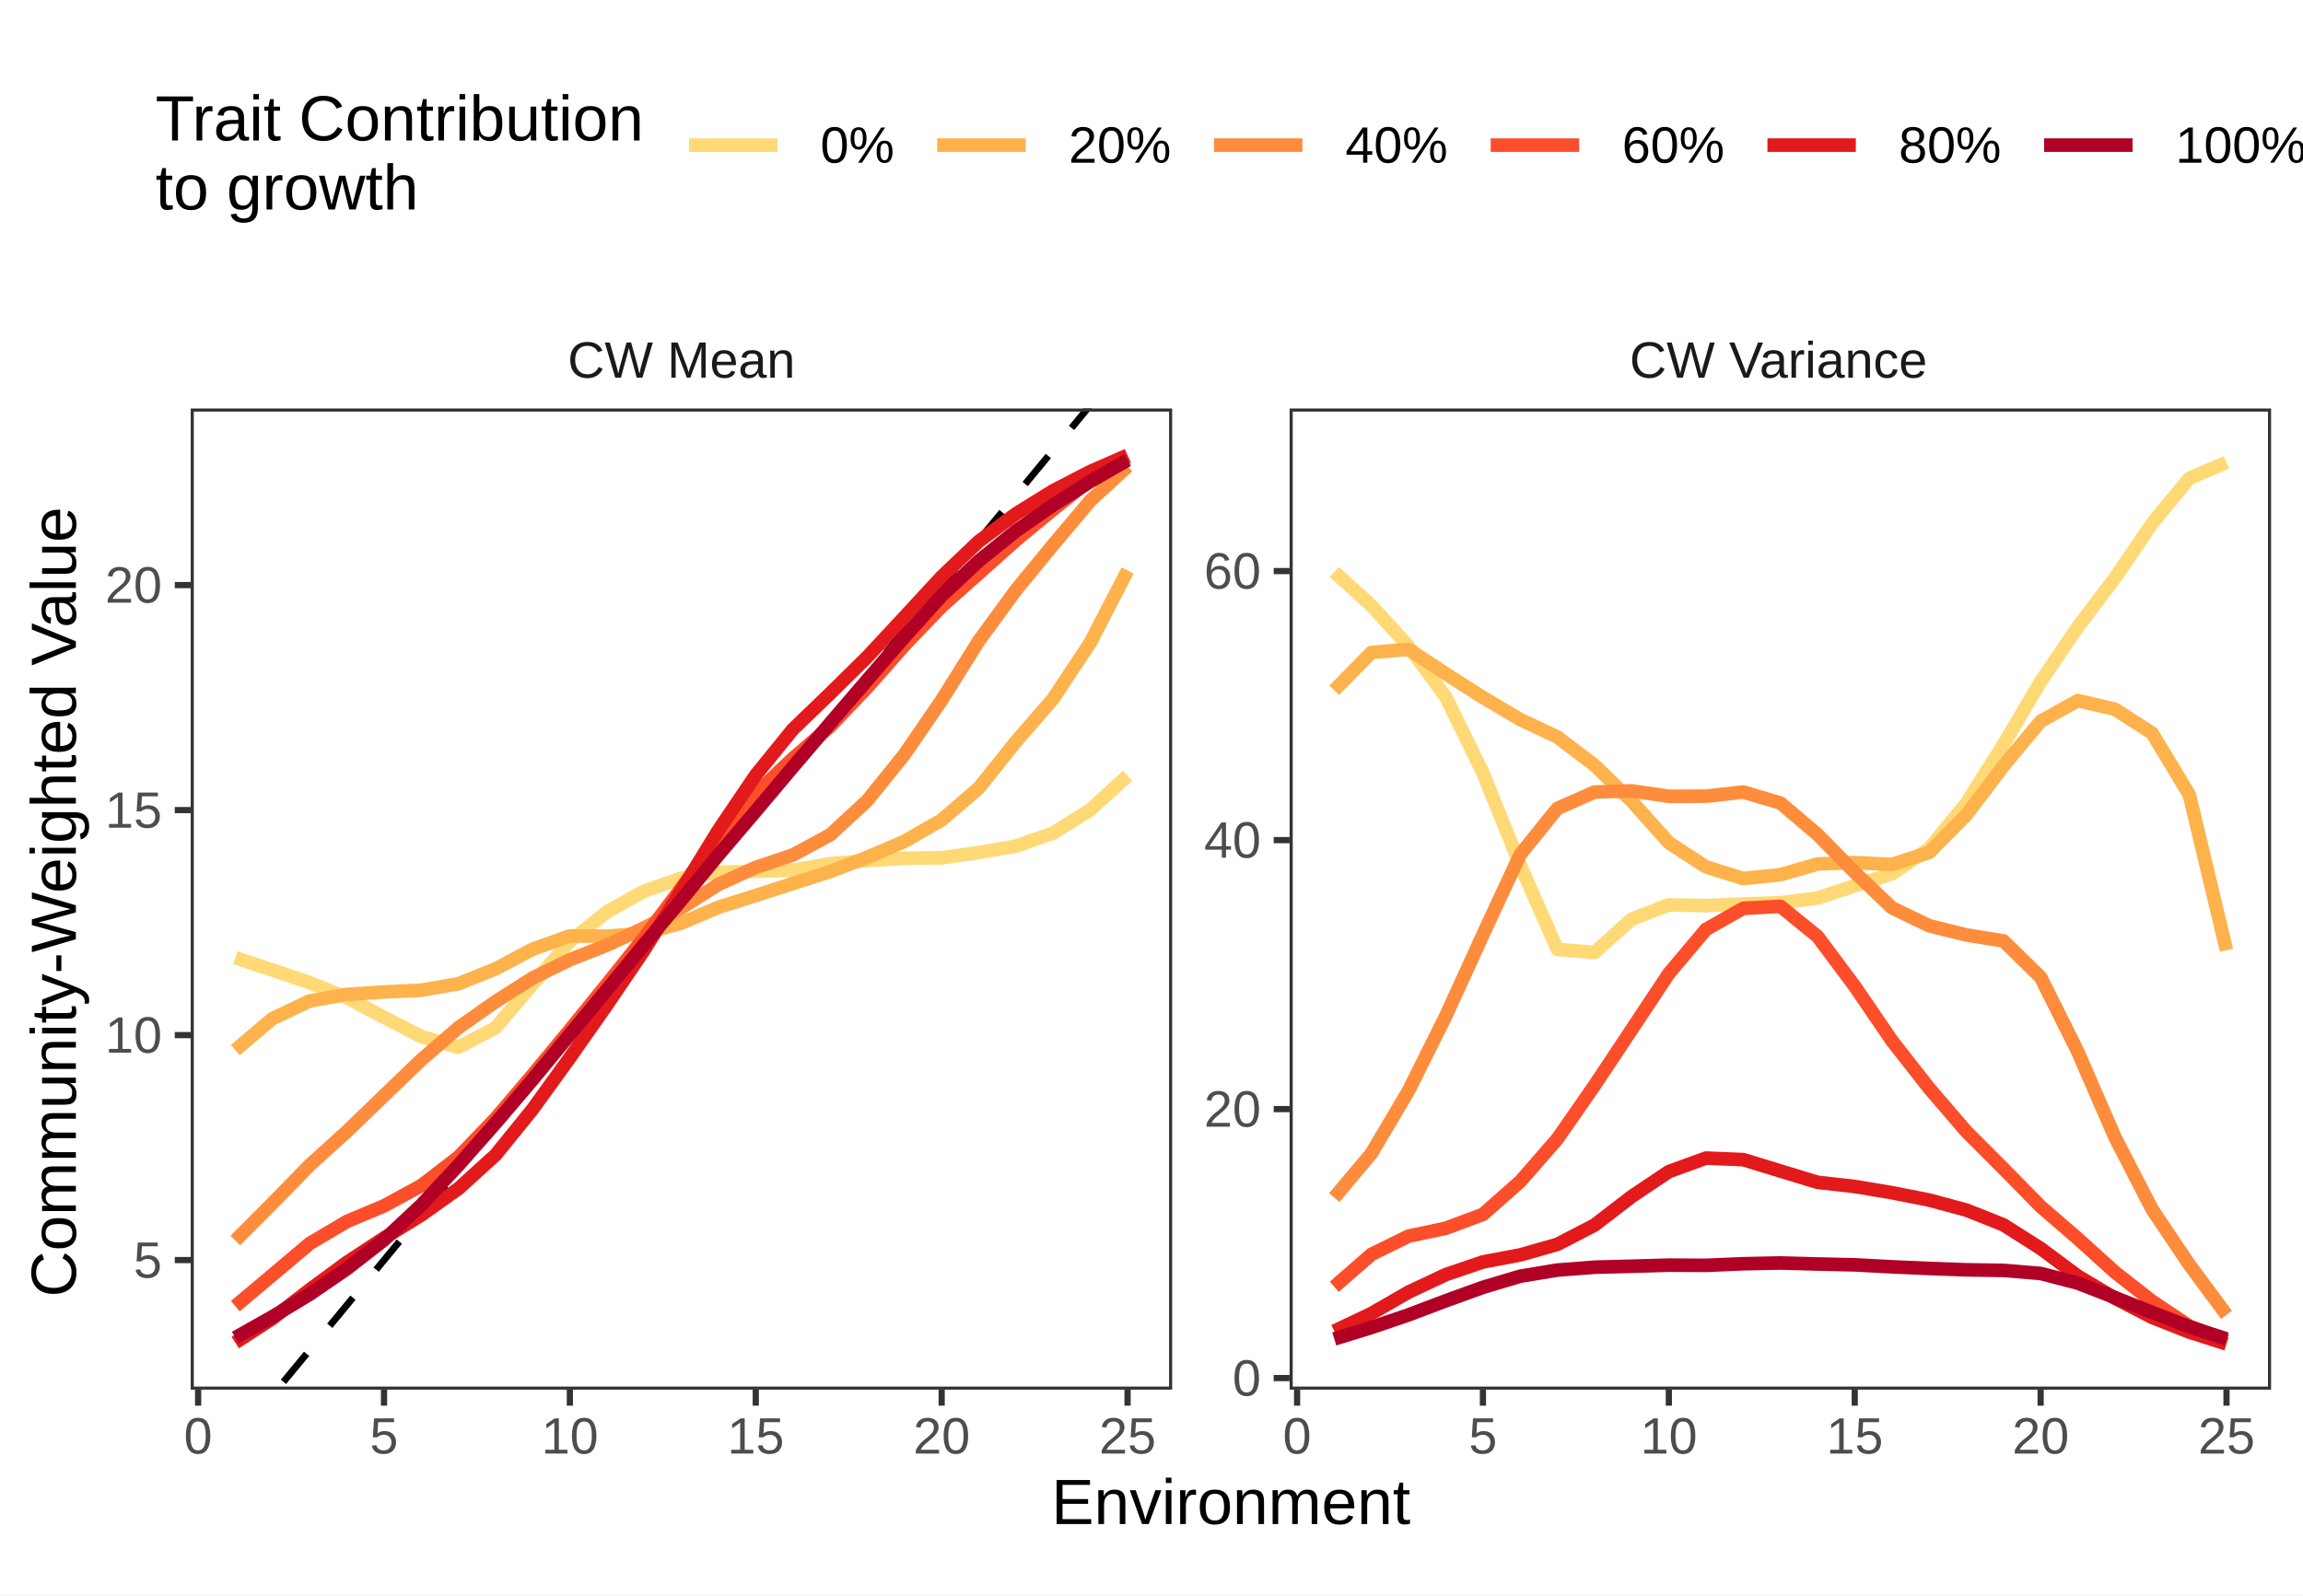
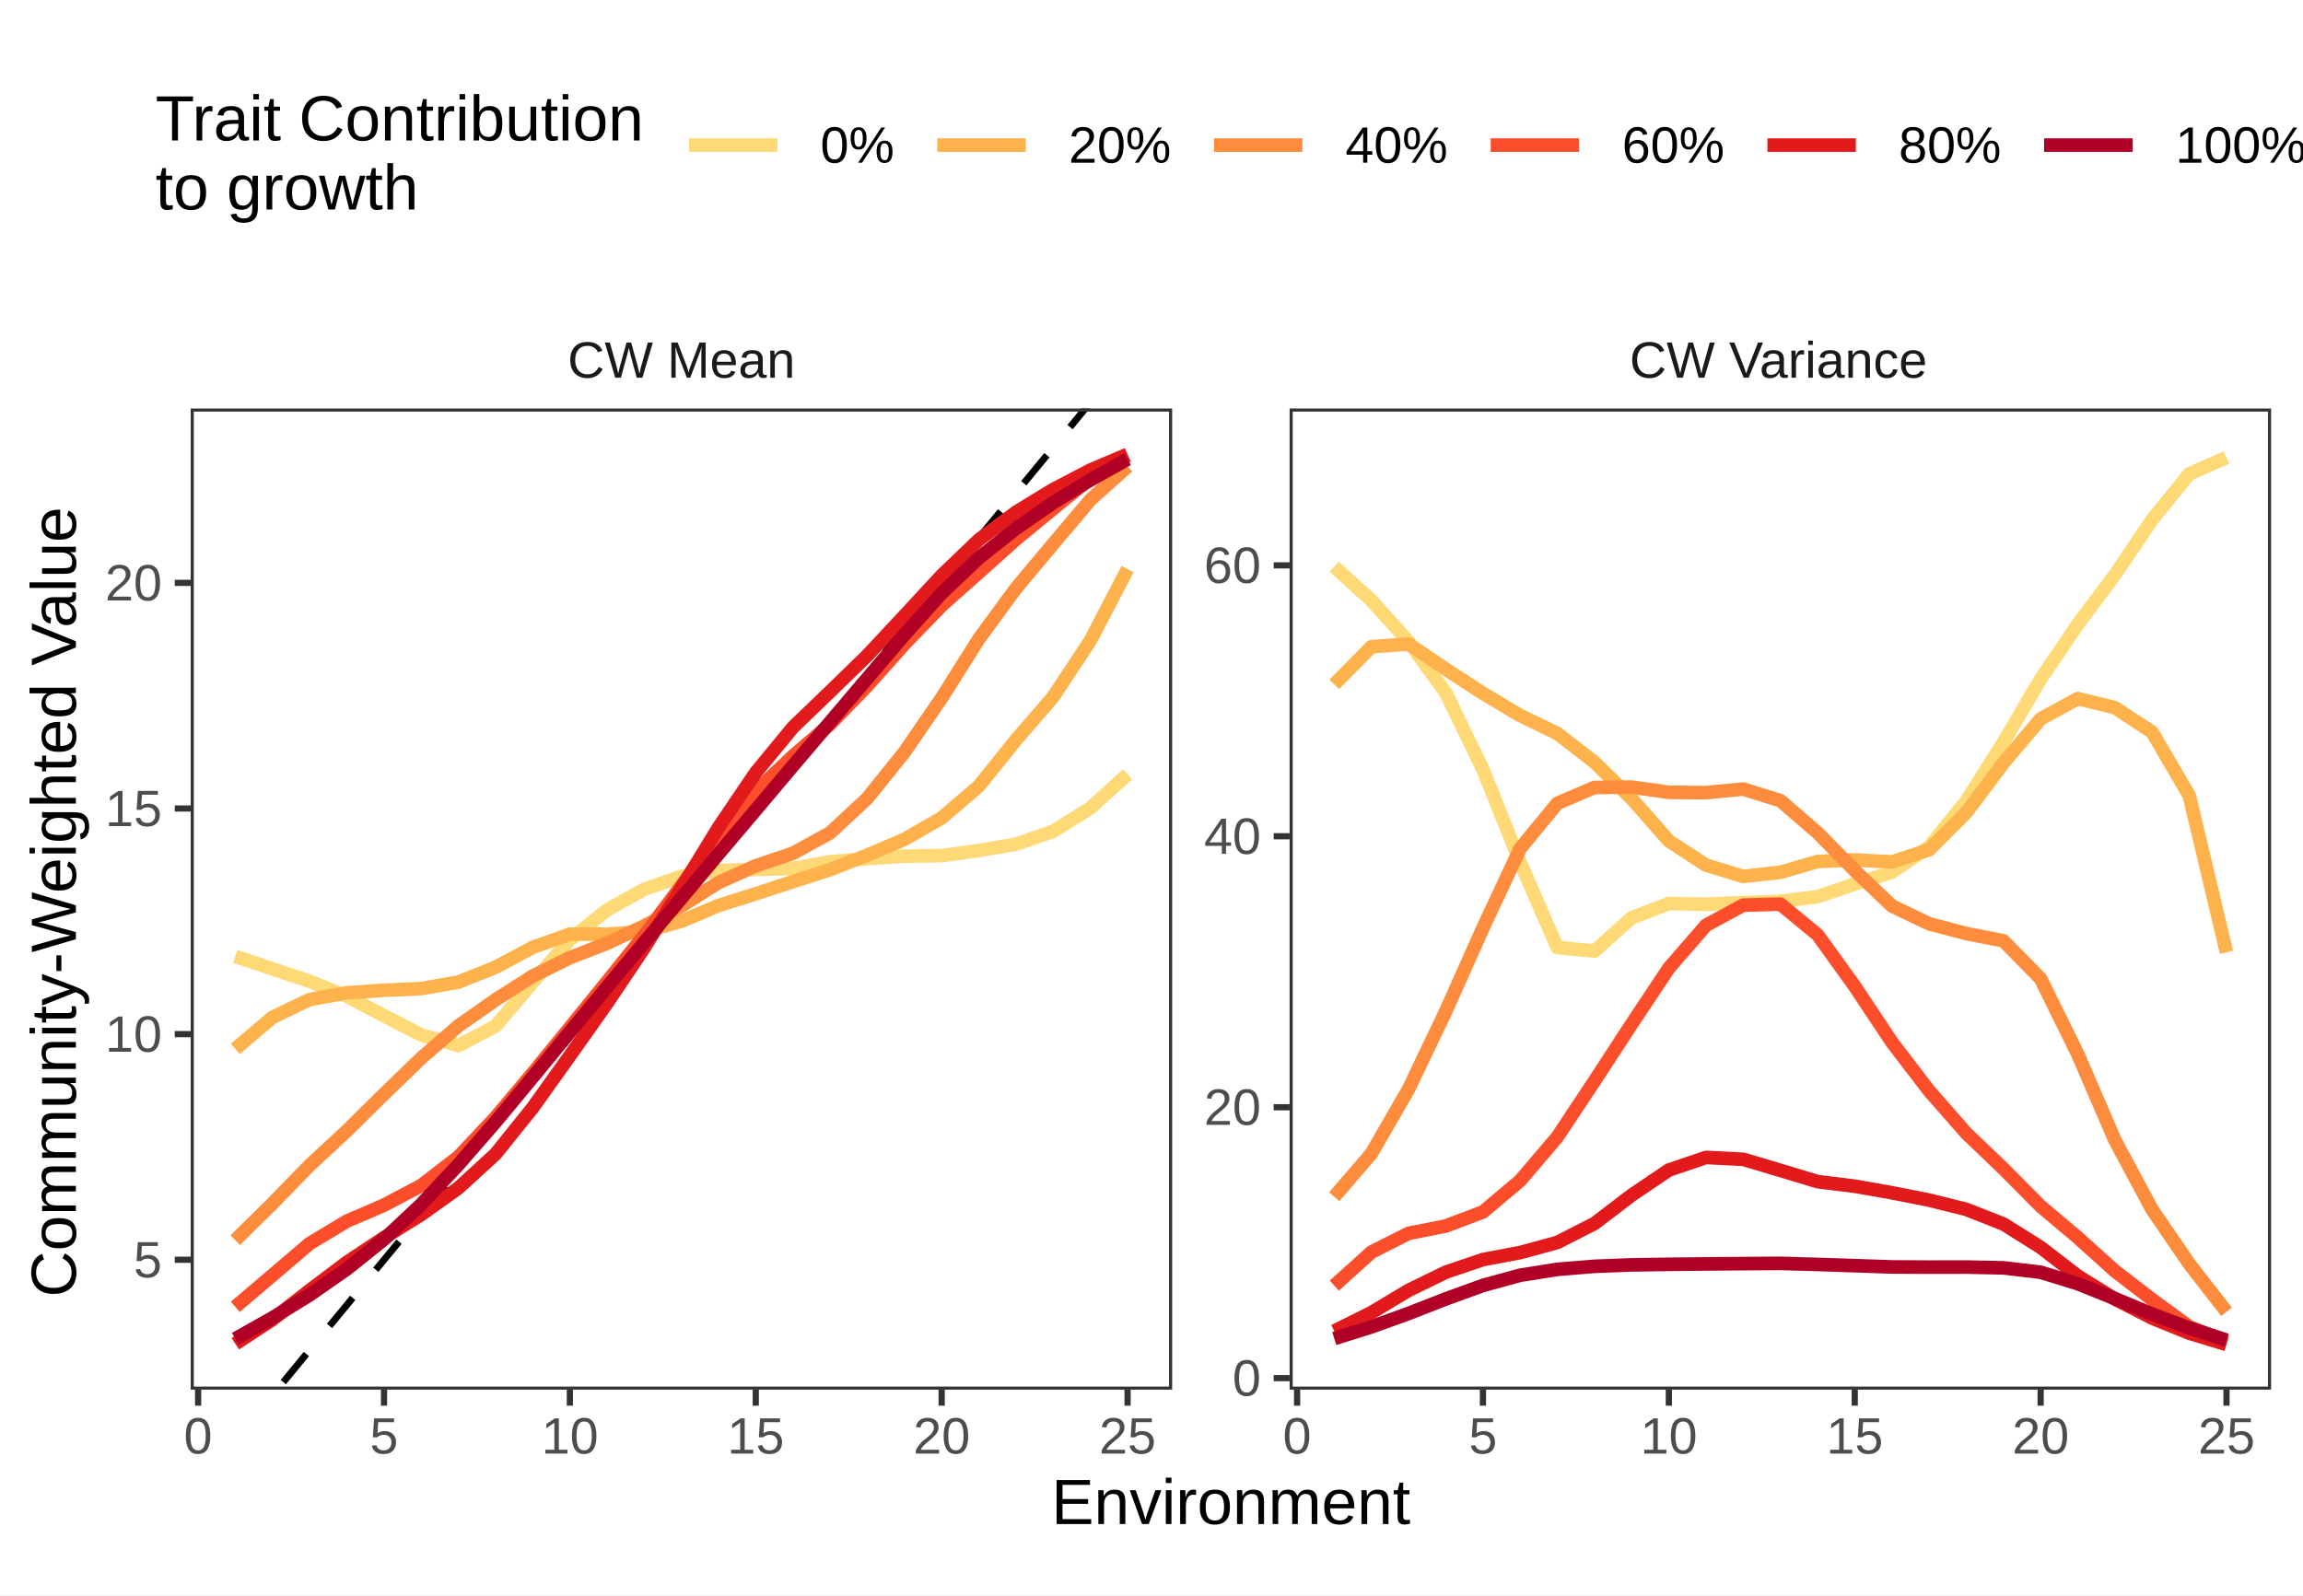
<svg xmlns="http://www.w3.org/2000/svg" viewBox="0 0 360.00 249.45">
  <defs>
    <style type="text/css">
    line, polyline, polygon, path, rect, circle {
      fill: none;
      stroke: #000000;
      stroke-linecap: round;
      stroke-linejoin: round;
      stroke-miterlimit: 10.00;
    }
  </style>
  </defs>
  <rect width="100%" height="100%" style="stroke: none; fill: #FFFFFF;" />
  <defs>
    <clipPath id="cpMC4wMHwzNjAuMDB8MjQ1LjM2fDQuMDk=">
      <rect x="0" y="4.09" width="360.00" height="241.28" />
    </clipPath>
  </defs>
  <rect x="0" y="4.09" width="360.00" height="241.28" style="stroke-width: 0.97; stroke: #FFFFFF; fill: #FFFFFF;" clip-path="url(#cpMC4wMHwzNjAuMDB8MjQ1LjM2fDQuMDk=)" />
  <defs>
    <clipPath id="cpMC4wMHwzNjAuMDB8MjQ5LjQ1fDAuMDA=">
      <rect x="0.00" y="0.00" width="360.00" height="249.45" />
    </clipPath>
  </defs>
  <defs>
    <clipPath id="cpMjkuODF8MTgzLjIzfDIxNy4zMHw2My44Nw==">
      <rect x="29.81" y="63.87" width="153.42" height="153.42" />
    </clipPath>
  </defs>
  <rect x="29.81" y="63.87" width="153.42" height="153.42" style="stroke-width: 0.97; stroke: none; fill: #FFFFFF;" clip-path="url(#cpMjkuODF8MTgzLjIzfDIxNy4zMHw2My44Nw==)" />
-   <line x1="29.81" y1="233.62" x2="183.23" y2="47.86" style="stroke-width: 1.07; stroke-dasharray: 5.69,5.69; stroke-linecap: butt;" clip-path="url(#cpMjkuODF8MTgzLjIzfDIxNy4zMHw2My44Nw==)" />
-   <polyline points="36.78,149.75 42.59,151.69 48.40,153.64 54.22,156.00 60.03,159.07 65.84,162.07 71.65,163.75 77.46,160.71 83.27,153.87 89.08,147.21 94.90,142.57 100.71,139.33 106.52,137.30 112.33,136.40 118.14,136.22 123.95,136.07 129.77,135.04 135.58,134.57 141.39,134.20 147.20,134.12 153.01,133.30 158.82,132.29 164.63,130.26 170.45,126.61 176.26,121.30 " style="stroke-width: 2.13; stroke: #FED976; stroke-linecap: butt;" clip-path="url(#cpMjkuODF8MTgzLjIzfDIxNy4zMHw2My44Nw==)" />
-   <polyline points="36.78,164.19 42.59,159.27 48.40,156.51 54.22,155.48 60.03,155.10 65.84,154.83 71.65,153.82 77.46,151.49 83.27,148.41 89.08,146.34 94.90,146.38 100.71,145.95 106.52,144.34 112.33,141.85 118.14,140.02 123.95,138.14 129.77,136.27 135.58,134.04 141.39,131.55 147.20,128.21 153.01,123.21 158.82,115.94 164.63,109.24 170.45,100.45 176.26,89.20 " style="stroke-width: 2.13; stroke: #FEB24C; stroke-linecap: butt;" clip-path="url(#cpMjkuODF8MTgzLjIzfDIxNy4zMHw2My44Nw==)" />
-   <polyline points="36.78,193.97 42.59,188.14 48.40,182.19 54.22,176.92 60.03,171.31 65.84,165.72 71.65,160.69 77.46,156.61 83.27,152.91 89.08,150.06 94.90,147.77 100.71,145.08 106.52,141.95 112.33,138.27 118.14,135.62 123.95,133.68 129.77,130.53 135.58,125.16 141.39,117.95 147.20,109.47 153.01,100.20 158.82,92.25 164.63,85.17 170.45,78.27 176.26,72.91 " style="stroke-width: 2.13; stroke: #FD8D3C; stroke-linecap: butt;" clip-path="url(#cpMjkuODF8MTgzLjIzfDIxNy4zMHw2My44Nw==)" />
-   <polyline points="36.78,204.23 42.59,199.35 48.40,194.44 54.22,190.99 60.03,188.55 65.84,185.39 71.65,180.93 77.46,174.88 83.27,168.05 89.08,161.03 94.90,153.85 100.71,146.59 106.52,138.85 112.33,130.79 118.14,124.08 123.95,118.58 129.77,113.57 135.58,107.47 141.39,100.87 147.20,94.81 153.01,89.64 158.82,84.45 164.63,79.65 170.45,75.03 176.26,71.44 " style="stroke-width: 2.13; stroke: #FC4E2A; stroke-linecap: butt;" clip-path="url(#cpMjkuODF8MTgzLjIzfDIxNy4zMHw2My44Nw==)" />
-   <polyline points="36.78,209.93 42.59,206.16 48.40,201.67 54.22,197.39 60.03,193.58 65.84,189.99 71.65,185.86 77.46,180.59 83.27,173.42 89.08,165.38 94.90,157.09 100.71,148.52 106.52,139.21 112.33,129.77 118.14,121.18 123.95,114.03 129.77,108.42 135.58,102.70 141.39,96.46 147.20,90.17 153.01,84.64 158.82,80.33 164.63,76.73 170.45,73.72 176.26,71.18 " style="stroke-width: 2.13; stroke: #E31A1C; stroke-linecap: butt;" clip-path="url(#cpMjkuODF8MTgzLjIzfDIxNy4zMHw2My44Nw==)" />
-   <polyline points="36.78,209.16 42.59,205.88 48.40,202.38 54.22,198.39 60.03,193.87 65.84,188.42 71.65,182.20 77.46,175.62 83.27,168.79 89.08,161.75 94.90,154.73 100.71,147.65 106.52,140.71 112.33,133.64 118.14,126.82 123.95,119.92 129.77,113.08 135.58,106.31 141.39,99.58 147.20,93.15 153.01,87.70 158.82,83.01 164.63,78.96 170.45,75.27 176.26,71.93 " style="stroke-width: 2.13; stroke: #B10026; stroke-linecap: butt;" clip-path="url(#cpMjkuODF8MTgzLjIzfDIxNy4zMHw2My44Nw==)" />
+   <line x1="29.81" y1="233.68" x2="183.23" y2="47.40" style="stroke-width: 1.07; stroke-dasharray: 5.69,5.69; stroke-linecap: butt;" clip-path="url(#cpMjkuODF8MTgzLjIzfDIxNy4zMHw2My44Nw==)" />
+   <polyline points="36.78,149.54 42.59,151.49 48.40,153.44 54.22,155.78 60.03,158.83 65.84,161.82 71.65,163.49 77.46,160.44 83.27,153.59 89.08,146.92 94.90,142.28 100.71,139.04 106.52,137.02 112.33,136.12 118.14,135.94 123.95,135.79 129.77,134.74 135.58,134.25 141.39,133.87 147.20,133.79 153.01,132.98 158.82,131.99 164.63,129.98 170.45,126.34 176.26,121.07 " style="stroke-width: 2.13; stroke: #FED976; stroke-linecap: butt;" clip-path="url(#cpMjkuODF8MTgzLjIzfDIxNy4zMHw2My44Nw==)" />
+   <polyline points="36.78,164.01 42.59,159.07 48.40,156.29 54.22,155.23 60.03,154.84 65.84,154.58 71.65,153.56 77.46,151.24 83.27,148.13 89.08,146.06 94.90,146.08 100.71,145.67 106.52,144.04 112.33,141.59 118.14,139.75 123.95,137.85 129.77,135.97 135.58,133.71 141.39,131.23 147.20,127.89 153.01,122.92 158.82,115.68 164.63,108.96 170.45,100.14 176.26,88.98 " style="stroke-width: 2.13; stroke: #FEB24C; stroke-linecap: butt;" clip-path="url(#cpMjkuODF8MTgzLjIzfDIxNy4zMHw2My44Nw==)" />
+   <polyline points="36.78,193.91 42.59,188.18 48.40,182.21 54.22,176.81 60.03,171.07 65.84,165.45 71.65,160.41 77.46,156.33 83.27,152.62 89.08,149.75 94.90,147.48 100.71,144.78 106.52,141.66 112.33,137.99 118.14,135.37 123.95,133.42 129.77,130.22 135.58,124.82 141.39,117.58 147.20,109.13 153.01,99.90 158.82,91.99 164.63,85.04 170.45,78.15 176.26,72.93 " style="stroke-width: 2.13; stroke: #FD8D3C; stroke-linecap: butt;" clip-path="url(#cpMjkuODF8MTgzLjIzfDIxNy4zMHw2My44Nw==)" />
+   <polyline points="36.78,204.34 42.59,199.40 48.40,194.44 54.22,190.94 60.03,188.44 65.84,185.37 71.65,180.89 77.46,174.72 83.27,167.80 89.08,160.68 94.90,153.49 100.71,146.26 106.52,138.50 112.33,130.47 118.14,123.72 123.95,118.22 129.77,113.22 135.58,107.21 141.39,100.69 147.20,94.68 153.01,89.52 158.82,84.32 164.63,79.54 170.45,74.79 176.26,71.25 " style="stroke-width: 2.13; stroke: #FC4E2A; stroke-linecap: butt;" clip-path="url(#cpMjkuODF8MTgzLjIzfDIxNy4zMHw2My44Nw==)" />
+   <polyline points="36.78,210.12 42.59,206.32 48.40,201.77 54.22,197.38 60.03,193.53 65.84,189.91 71.65,185.76 77.46,180.44 83.27,173.21 89.08,165.08 94.90,156.85 100.71,148.19 106.52,138.85 112.33,129.37 118.14,120.79 123.95,113.73 129.77,108.13 135.58,102.48 141.39,96.26 147.20,89.98 153.01,84.40 158.82,80.09 164.63,76.54 170.45,73.50 176.26,71.04 " style="stroke-width: 2.13; stroke: #E31A1C; stroke-linecap: butt;" clip-path="url(#cpMjkuODF8MTgzLjIzfDIxNy4zMHw2My44Nw==)" />
+   <polyline points="36.78,209.34 42.59,206.06 48.40,202.48 54.22,198.42 60.03,193.78 65.84,188.31 71.65,182.11 77.46,175.43 83.27,168.43 89.08,161.36 94.90,154.33 100.71,147.35 106.52,140.44 112.33,133.50 118.14,126.64 123.95,119.74 129.77,112.90 135.58,106.07 141.39,99.23 147.20,92.75 153.01,87.24 158.82,82.63 164.63,78.61 170.45,75.05 176.26,71.78 " style="stroke-width: 2.13; stroke: #B10026; stroke-linecap: butt;" clip-path="url(#cpMjkuODF8MTgzLjIzfDIxNy4zMHw2My44Nw==)" />
  <rect x="29.81" y="63.87" width="153.42" height="153.42" style="stroke-width: 0.97; stroke: #333333;" clip-path="url(#cpMjkuODF8MTgzLjIzfDIxNy4zMHw2My44Nw==)" />
  <defs>
    <clipPath id="cpMC4wMHwzNjAuMDB8MjQ5LjQ1fDAuMDA=">
      <rect x="0.00" y="0.00" width="360.00" height="249.45" />
    </clipPath>
  </defs>
  <defs>
    <clipPath id="cpMjAxLjU5fDM1NS4wMnwyMTcuMzB8NjMuODc=">
      <rect x="201.59" y="63.87" width="153.42" height="153.42" />
    </clipPath>
  </defs>
  <rect x="201.59" y="63.87" width="153.42" height="153.42" style="stroke-width: 0.97; stroke: none; fill: #FFFFFF;" clip-path="url(#cpMjAxLjU5fDM1NS4wMnwyMTcuMzB8NjMuODc=)" />
-   <polyline points="208.57,89.43 214.38,94.69 220.19,101.08 226.00,108.98 231.81,120.86 237.63,135.27 243.44,148.45 249.25,148.93 255.06,143.72 260.87,141.49 266.68,141.60 272.49,141.35 278.31,141.14 284.12,140.42 289.93,138.48 295.74,136.63 301.55,132.70 307.36,125.61 313.18,116.42 318.99,106.57 324.80,98.03 330.61,90.36 336.42,81.84 342.23,74.78 348.04,72.30 " style="stroke-width: 2.13; stroke: #FED976; stroke-linecap: butt;" clip-path="url(#cpMjAxLjU5fDM1NS4wMnwyMTcuMzB8NjMuODc=)" />
-   <polyline points="208.57,107.93 214.38,102.01 220.19,101.53 226.00,105.35 231.81,109.06 237.63,112.50 243.44,115.24 249.25,119.66 255.06,125.27 260.87,131.77 266.68,135.55 272.49,137.36 278.31,136.77 284.12,135.09 289.93,134.88 295.74,135.16 301.55,133.29 307.36,127.44 313.18,119.75 318.99,112.78 324.80,109.55 330.61,110.90 336.42,114.64 342.23,124.29 348.04,148.58 " style="stroke-width: 2.13; stroke: #FEB24C; stroke-linecap: butt;" clip-path="url(#cpMjAxLjU5fDM1NS4wMnwyMTcuMzB8NjMuODc=)" />
-   <polyline points="208.57,187.26 214.38,180.34 220.19,170.53 226.00,158.87 231.81,146.14 237.63,133.62 243.44,126.41 249.25,123.85 255.06,123.66 260.87,124.51 266.68,124.49 272.49,123.84 278.31,125.56 284.12,130.49 289.93,136.40 295.74,141.94 301.55,144.75 307.36,146.19 313.18,147.12 318.99,152.81 324.80,164.46 330.61,177.83 336.42,189.10 342.23,197.74 348.04,205.59 " style="stroke-width: 2.13; stroke: #FD8D3C; stroke-linecap: butt;" clip-path="url(#cpMjAxLjU5fDM1NS4wMnwyMTcuMzB8NjMuODc=)" />
-   <polyline points="208.57,201.20 214.38,196.13 220.19,193.28 226.00,192.05 231.81,189.88 237.63,184.74 243.44,178.08 249.25,169.72 255.06,160.98 260.87,152.22 266.68,145.32 272.49,142.03 278.31,141.71 284.12,146.43 289.93,154.22 295.74,162.73 301.55,170.15 307.36,176.91 313.18,182.74 318.99,188.65 324.80,193.67 330.61,198.93 336.42,203.47 342.23,207.35 348.04,209.70 " style="stroke-width: 2.13; stroke: #FC4E2A; stroke-linecap: butt;" clip-path="url(#cpMjAxLjU5fDM1NS4wMnwyMTcuMzB8NjMuODc=)" />
-   <polyline points="208.57,208.14 214.38,205.38 220.19,202.03 226.00,199.30 231.81,197.32 237.63,196.22 243.44,194.57 249.25,191.56 255.06,187.09 260.87,183.19 266.68,181.08 272.49,181.32 278.31,183.10 284.12,184.87 289.93,185.52 295.74,186.49 301.55,187.64 307.36,189.20 313.18,191.52 318.99,195.21 324.80,199.53 330.61,202.99 336.42,205.99 342.23,208.29 348.04,210.14 " style="stroke-width: 2.13; stroke: #E31A1C; stroke-linecap: butt;" clip-path="url(#cpMjAxLjU5fDM1NS4wMnwyMTcuMzB8NjMuODc=)" />
-   <polyline points="208.57,209.36 214.38,207.57 220.19,205.59 226.00,203.39 231.81,201.29 237.63,199.55 243.44,198.59 249.25,198.14 255.06,197.99 260.87,197.82 266.68,197.85 272.49,197.60 278.31,197.48 284.12,197.64 289.93,197.77 295.74,198.08 301.55,198.34 307.36,198.55 313.18,198.64 318.99,199.12 324.80,200.63 330.61,202.89 336.42,205.21 342.23,207.45 348.04,209.36 " style="stroke-width: 2.13; stroke: #B10026; stroke-linecap: butt;" clip-path="url(#cpMjAxLjU5fDM1NS4wMnwyMTcuMzB8NjMuODc=)" />
+   <polyline points="208.57,88.61 214.38,93.89 220.19,100.35 226.00,108.32 231.81,120.32 237.63,134.85 243.44,148.16 249.25,148.71 255.06,143.50 260.87,141.28 266.68,141.39 272.49,141.14 278.31,140.93 284.12,140.20 289.93,138.23 295.74,136.37 301.55,132.40 307.36,125.27 313.18,116.05 318.99,106.18 324.80,97.61 330.61,89.86 336.42,81.25 342.23,74.08 348.04,71.54 " style="stroke-width: 2.13; stroke: #FED976; stroke-linecap: butt;" clip-path="url(#cpMjAxLjU5fDM1NS4wMnwyMTcuMzB8NjMuODc=)" />
+   <polyline points="208.57,107.01 214.38,101.12 220.19,100.71 226.00,104.63 231.81,108.41 237.63,111.88 243.44,114.69 249.25,119.18 255.06,124.89 260.87,131.49 266.68,135.27 272.49,137.04 278.31,136.39 284.12,134.71 289.93,134.46 295.74,134.77 301.55,132.87 307.36,127.05 313.18,119.30 318.99,112.40 324.80,109.23 330.61,110.66 336.42,114.48 342.23,124.43 348.04,148.89 " style="stroke-width: 2.13; stroke: #FEB24C; stroke-linecap: butt;" clip-path="url(#cpMjAxLjU5fDM1NS4wMnwyMTcuMzB8NjMuODc=)" />
+   <polyline points="208.57,187.12 214.38,180.36 220.19,170.28 226.00,158.12 231.81,145.11 237.63,132.67 243.44,125.61 249.25,123.13 255.06,123.07 260.87,123.89 266.68,123.94 272.49,123.38 278.31,125.19 284.12,130.21 289.93,136.12 295.74,141.66 301.55,144.44 307.36,145.97 313.18,147.11 318.99,153.04 324.80,164.84 330.61,178.31 336.42,189.14 342.23,197.63 348.04,205.11 " style="stroke-width: 2.13; stroke: #FD8D3C; stroke-linecap: butt;" clip-path="url(#cpMjAxLjU5fDM1NS4wMnwyMTcuMzB8NjMuODc=)" />
+   <polyline points="208.57,201.02 214.38,195.78 220.19,192.85 226.00,191.70 231.81,189.50 237.63,184.60 243.44,177.78 249.25,169.02 255.06,160.11 260.87,151.38 266.68,144.68 272.49,141.53 278.31,141.37 284.12,146.16 289.93,154.22 295.74,162.96 301.55,170.55 307.36,177.18 313.18,182.75 318.99,188.61 324.80,193.51 330.61,198.74 336.42,203.21 342.23,207.46 348.04,209.79 " style="stroke-width: 2.13; stroke: #FC4E2A; stroke-linecap: butt;" clip-path="url(#cpMjAxLjU5fDM1NS4wMnwyMTcuMzB8NjMuODc=)" />
+   <polyline points="208.57,208.13 214.38,205.24 220.19,201.76 226.00,198.92 231.81,196.95 237.63,195.85 243.44,194.27 249.25,191.31 255.06,186.87 260.87,182.95 266.68,180.98 272.49,181.27 278.31,183.00 284.12,184.76 289.93,185.48 295.74,186.50 301.55,187.65 307.36,189.10 313.18,191.39 318.99,195.04 324.80,199.52 330.61,203.12 336.42,206.10 342.23,208.46 348.04,210.22 " style="stroke-width: 2.13; stroke: #E31A1C; stroke-linecap: butt;" clip-path="url(#cpMjAxLjU5fDM1NS4wMnwyMTcuMzB8NjMuODc=)" />
+   <polyline points="208.57,209.29 214.38,207.47 220.19,205.37 226.00,203.10 231.81,200.99 237.63,199.40 243.44,198.48 249.25,198.00 255.06,197.78 260.87,197.69 266.68,197.63 272.49,197.58 278.31,197.54 284.12,197.71 289.93,197.90 295.74,198.10 301.55,198.13 307.36,198.12 313.18,198.24 318.99,198.93 324.80,200.72 330.61,203.06 336.42,205.47 342.23,207.66 348.04,209.54 " style="stroke-width: 2.13; stroke: #B10026; stroke-linecap: butt;" clip-path="url(#cpMjAxLjU5fDM1NS4wMnwyMTcuMzB8NjMuODc=)" />
  <rect x="201.59" y="63.87" width="153.42" height="153.42" style="stroke-width: 0.97; stroke: #333333;" clip-path="url(#cpMjAxLjU5fDM1NS4wMnwyMTcuMzB8NjMuODc=)" />
  <defs>
    <clipPath id="cpMC4wMHwzNjAuMDB8MjQ5LjQ1fDAuMDA=">
      <rect x="0.00" y="0.00" width="360.00" height="249.45" />
    </clipPath>
  </defs>
  <defs>
    <clipPath id="cpMjkuODF8MTgzLjIzfDYzLjg3fDQ4Ljc1">
      <rect x="29.81" y="48.75" width="153.42" height="15.13" />
    </clipPath>
  </defs>
  <g clip-path="url(#cpMjkuODF8MTgzLjIzfDYzLjg3fDQ4Ljc1)">
    <text x="88.74" y="59.06" style="font-size: 8.00px; fill: #1A1A1A; font-family: Liberation Sans;" textLength="35.56px" lengthAdjust="spacingAndGlyphs">CW Mean</text>
  </g>
  <defs>
    <clipPath id="cpMC4wMHwzNjAuMDB8MjQ5LjQ1fDAuMDA=">
      <rect x="0.00" y="0.00" width="360.00" height="249.45" />
    </clipPath>
  </defs>
  <defs>
    <clipPath id="cpMjAxLjU5fDM1NS4wMnw2My44N3w0OC43NQ==">
      <rect x="201.59" y="48.75" width="153.42" height="15.13" />
    </clipPath>
  </defs>
  <g clip-path="url(#cpMjAxLjU5fDM1NS4wMnw2My44N3w0OC43NQ==)">
    <text x="254.74" y="59.06" style="font-size: 8.00px; fill: #1A1A1A; font-family: Liberation Sans;" textLength="47.12px" lengthAdjust="spacingAndGlyphs">CW Variance</text>
  </g>
  <defs>
    <clipPath id="cpMC4wMHwzNjAuMDB8MjQ5LjQ1fDAuMDA=">
      <rect x="0.00" y="0.00" width="360.00" height="249.45" />
    </clipPath>
  </defs>
  <polyline points="30.97,219.79 30.97,217.30 " style="stroke-width: 0.97; stroke: #333333; stroke-linecap: butt;" clip-path="url(#cpMC4wMHwzNjAuMDB8MjQ5LjQ1fDAuMDA=)" />
  <polyline points="60.03,219.79 60.03,217.30 " style="stroke-width: 0.97; stroke: #333333; stroke-linecap: butt;" clip-path="url(#cpMC4wMHwzNjAuMDB8MjQ5LjQ1fDAuMDA=)" />
  <polyline points="89.08,219.79 89.08,217.30 " style="stroke-width: 0.97; stroke: #333333; stroke-linecap: butt;" clip-path="url(#cpMC4wMHwzNjAuMDB8MjQ5LjQ1fDAuMDA=)" />
  <polyline points="118.14,219.79 118.14,217.30 " style="stroke-width: 0.97; stroke: #333333; stroke-linecap: butt;" clip-path="url(#cpMC4wMHwzNjAuMDB8MjQ5LjQ1fDAuMDA=)" />
  <polyline points="147.20,219.79 147.20,217.30 " style="stroke-width: 0.97; stroke: #333333; stroke-linecap: butt;" clip-path="url(#cpMC4wMHwzNjAuMDB8MjQ5LjQ1fDAuMDA=)" />
  <polyline points="176.26,219.79 176.26,217.30 " style="stroke-width: 0.97; stroke: #333333; stroke-linecap: butt;" clip-path="url(#cpMC4wMHwzNjAuMDB8MjQ5LjQ1fDAuMDA=)" />
  <g clip-path="url(#cpMC4wMHwzNjAuMDB8MjQ5LjQ1fDAuMDA=)">
    <text x="28.74" y="227.28" style="font-size: 8.00px; fill: #4D4D4D; font-family: Liberation Sans;" textLength="4.45px" lengthAdjust="spacingAndGlyphs">0</text>
  </g>
  <g clip-path="url(#cpMC4wMHwzNjAuMDB8MjQ5LjQ1fDAuMDA=)">
    <text x="57.80" y="227.28" style="font-size: 8.00px; fill: #4D4D4D; font-family: Liberation Sans;" textLength="4.45px" lengthAdjust="spacingAndGlyphs">5</text>
  </g>
  <g clip-path="url(#cpMC4wMHwzNjAuMDB8MjQ5LjQ1fDAuMDA=)">
    <text x="84.64" y="227.28" style="font-size: 8.00px; fill: #4D4D4D; font-family: Liberation Sans;" textLength="8.90px" lengthAdjust="spacingAndGlyphs">10</text>
  </g>
  <g clip-path="url(#cpMC4wMHwzNjAuMDB8MjQ5LjQ1fDAuMDA=)">
    <text x="113.69" y="227.28" style="font-size: 8.00px; fill: #4D4D4D; font-family: Liberation Sans;" textLength="8.90px" lengthAdjust="spacingAndGlyphs">15</text>
  </g>
  <g clip-path="url(#cpMC4wMHwzNjAuMDB8MjQ5LjQ1fDAuMDA=)">
    <text x="142.75" y="227.28" style="font-size: 8.00px; fill: #4D4D4D; font-family: Liberation Sans;" textLength="8.90px" lengthAdjust="spacingAndGlyphs">20</text>
  </g>
  <g clip-path="url(#cpMC4wMHwzNjAuMDB8MjQ5LjQ1fDAuMDA=)">
    <text x="171.81" y="227.28" style="font-size: 8.00px; fill: #4D4D4D; font-family: Liberation Sans;" textLength="8.90px" lengthAdjust="spacingAndGlyphs">25</text>
  </g>
  <polyline points="202.76,219.79 202.76,217.30 " style="stroke-width: 0.97; stroke: #333333; stroke-linecap: butt;" clip-path="url(#cpMC4wMHwzNjAuMDB8MjQ5LjQ1fDAuMDA=)" />
  <polyline points="231.81,219.79 231.81,217.30 " style="stroke-width: 0.97; stroke: #333333; stroke-linecap: butt;" clip-path="url(#cpMC4wMHwzNjAuMDB8MjQ5LjQ1fDAuMDA=)" />
  <polyline points="260.87,219.79 260.87,217.30 " style="stroke-width: 0.97; stroke: #333333; stroke-linecap: butt;" clip-path="url(#cpMC4wMHwzNjAuMDB8MjQ5LjQ1fDAuMDA=)" />
  <polyline points="289.93,219.79 289.93,217.30 " style="stroke-width: 0.97; stroke: #333333; stroke-linecap: butt;" clip-path="url(#cpMC4wMHwzNjAuMDB8MjQ5LjQ1fDAuMDA=)" />
  <polyline points="318.99,219.79 318.99,217.30 " style="stroke-width: 0.97; stroke: #333333; stroke-linecap: butt;" clip-path="url(#cpMC4wMHwzNjAuMDB8MjQ5LjQ1fDAuMDA=)" />
  <polyline points="348.04,219.79 348.04,217.30 " style="stroke-width: 0.97; stroke: #333333; stroke-linecap: butt;" clip-path="url(#cpMC4wMHwzNjAuMDB8MjQ5LjQ1fDAuMDA=)" />
  <g clip-path="url(#cpMC4wMHwzNjAuMDB8MjQ5LjQ1fDAuMDA=)">
    <text x="200.53" y="227.28" style="font-size: 8.00px; fill: #4D4D4D; font-family: Liberation Sans;" textLength="4.45px" lengthAdjust="spacingAndGlyphs">0</text>
  </g>
  <g clip-path="url(#cpMC4wMHwzNjAuMDB8MjQ5LjQ1fDAuMDA=)">
    <text x="229.59" y="227.28" style="font-size: 8.00px; fill: #4D4D4D; font-family: Liberation Sans;" textLength="4.45px" lengthAdjust="spacingAndGlyphs">5</text>
  </g>
  <g clip-path="url(#cpMC4wMHwzNjAuMDB8MjQ5LjQ1fDAuMDA=)">
    <text x="256.42" y="227.28" style="font-size: 8.00px; fill: #4D4D4D; font-family: Liberation Sans;" textLength="8.90px" lengthAdjust="spacingAndGlyphs">10</text>
  </g>
  <g clip-path="url(#cpMC4wMHwzNjAuMDB8MjQ5LjQ1fDAuMDA=)">
    <text x="285.48" y="227.28" style="font-size: 8.00px; fill: #4D4D4D; font-family: Liberation Sans;" textLength="8.90px" lengthAdjust="spacingAndGlyphs">15</text>
  </g>
  <g clip-path="url(#cpMC4wMHwzNjAuMDB8MjQ5LjQ1fDAuMDA=)">
    <text x="314.54" y="227.28" style="font-size: 8.00px; fill: #4D4D4D; font-family: Liberation Sans;" textLength="8.90px" lengthAdjust="spacingAndGlyphs">20</text>
  </g>
  <g clip-path="url(#cpMC4wMHwzNjAuMDB8MjQ5LjQ1fDAuMDA=)">
    <text x="343.60" y="227.28" style="font-size: 8.00px; fill: #4D4D4D; font-family: Liberation Sans;" textLength="8.90px" lengthAdjust="spacingAndGlyphs">25</text>
  </g>
  <g clip-path="url(#cpMC4wMHwzNjAuMDB8MjQ5LjQ1fDAuMDA=)">
-     <text x="192.66" y="218.23" style="font-size: 8.00px; fill: #4D4D4D; font-family: Liberation Sans;" textLength="4.45px" lengthAdjust="spacingAndGlyphs">0</text>
-   </g>
-   <g clip-path="url(#cpMC4wMHwzNjAuMDB8MjQ5LjQ1fDAuMDA=)">
-     <text x="188.21" y="176.17" style="font-size: 8.00px; fill: #4D4D4D; font-family: Liberation Sans;" textLength="8.90px" lengthAdjust="spacingAndGlyphs">20</text>
-   </g>
-   <g clip-path="url(#cpMC4wMHwzNjAuMDB8MjQ5LjQ1fDAuMDA=)">
-     <text x="188.21" y="134.11" style="font-size: 8.00px; fill: #4D4D4D; font-family: Liberation Sans;" textLength="8.90px" lengthAdjust="spacingAndGlyphs">40</text>
-   </g>
-   <g clip-path="url(#cpMC4wMHwzNjAuMDB8MjQ5LjQ1fDAuMDA=)">
-     <text x="188.21" y="92.04" style="font-size: 8.00px; fill: #4D4D4D; font-family: Liberation Sans;" textLength="8.90px" lengthAdjust="spacingAndGlyphs">60</text>
-   </g>
-   <polyline points="199.10,215.48 201.59,215.48 " style="stroke-width: 0.97; stroke: #333333; stroke-linecap: butt;" clip-path="url(#cpMC4wMHwzNjAuMDB8MjQ5LjQ1fDAuMDA=)" />
-   <polyline points="199.10,173.42 201.59,173.42 " style="stroke-width: 0.97; stroke: #333333; stroke-linecap: butt;" clip-path="url(#cpMC4wMHwzNjAuMDB8MjQ5LjQ1fDAuMDA=)" />
-   <polyline points="199.10,131.36 201.59,131.36 " style="stroke-width: 0.97; stroke: #333333; stroke-linecap: butt;" clip-path="url(#cpMC4wMHwzNjAuMDB8MjQ5LjQ1fDAuMDA=)" />
-   <polyline points="199.10,89.29 201.59,89.29 " style="stroke-width: 0.97; stroke: #333333; stroke-linecap: butt;" clip-path="url(#cpMC4wMHwzNjAuMDB8MjQ5LjQ1fDAuMDA=)" />
-   <g clip-path="url(#cpMC4wMHwzNjAuMDB8MjQ5LjQ1fDAuMDA=)">
-     <text x="20.87" y="199.78" style="font-size: 8.00px; fill: #4D4D4D; font-family: Liberation Sans;" textLength="4.45px" lengthAdjust="spacingAndGlyphs">5</text>
-   </g>
-   <g clip-path="url(#cpMC4wMHwzNjAuMDB8MjQ5LjQ1fDAuMDA=)">
-     <text x="16.43" y="164.60" style="font-size: 8.00px; fill: #4D4D4D; font-family: Liberation Sans;" textLength="8.90px" lengthAdjust="spacingAndGlyphs">10</text>
-   </g>
-   <g clip-path="url(#cpMC4wMHwzNjAuMDB8MjQ5LjQ1fDAuMDA=)">
-     <text x="16.43" y="129.42" style="font-size: 8.00px; fill: #4D4D4D; font-family: Liberation Sans;" textLength="8.90px" lengthAdjust="spacingAndGlyphs">15</text>
-   </g>
-   <g clip-path="url(#cpMC4wMHwzNjAuMDB8MjQ5LjQ1fDAuMDA=)">
-     <text x="16.43" y="94.23" style="font-size: 8.00px; fill: #4D4D4D; font-family: Liberation Sans;" textLength="8.90px" lengthAdjust="spacingAndGlyphs">20</text>
-   </g>
-   <polyline points="27.32,197.03 29.81,197.03 " style="stroke-width: 0.97; stroke: #333333; stroke-linecap: butt;" clip-path="url(#cpMC4wMHwzNjAuMDB8MjQ5LjQ1fDAuMDA=)" />
-   <polyline points="27.32,161.85 29.81,161.85 " style="stroke-width: 0.97; stroke: #333333; stroke-linecap: butt;" clip-path="url(#cpMC4wMHwzNjAuMDB8MjQ5LjQ1fDAuMDA=)" />
-   <polyline points="27.32,126.67 29.81,126.67 " style="stroke-width: 0.97; stroke: #333333; stroke-linecap: butt;" clip-path="url(#cpMC4wMHwzNjAuMDB8MjQ5LjQ1fDAuMDA=)" />
-   <polyline points="27.32,91.48 29.81,91.48 " style="stroke-width: 0.97; stroke: #333333; stroke-linecap: butt;" clip-path="url(#cpMC4wMHwzNjAuMDB8MjQ5LjQ1fDAuMDA=)" />
+     <text x="192.66" y="218.24" style="font-size: 8.00px; fill: #4D4D4D; font-family: Liberation Sans;" textLength="4.45px" lengthAdjust="spacingAndGlyphs">0</text>
+   </g>
+   <g clip-path="url(#cpMC4wMHwzNjAuMDB8MjQ5LjQ1fDAuMDA=)">
+     <text x="188.21" y="175.88" style="font-size: 8.00px; fill: #4D4D4D; font-family: Liberation Sans;" textLength="8.90px" lengthAdjust="spacingAndGlyphs">20</text>
+   </g>
+   <g clip-path="url(#cpMC4wMHwzNjAuMDB8MjQ5LjQ1fDAuMDA=)">
+     <text x="188.21" y="133.51" style="font-size: 8.00px; fill: #4D4D4D; font-family: Liberation Sans;" textLength="8.90px" lengthAdjust="spacingAndGlyphs">40</text>
+   </g>
+   <g clip-path="url(#cpMC4wMHwzNjAuMDB8MjQ5LjQ1fDAuMDA=)">
+     <text x="188.21" y="91.15" style="font-size: 8.00px; fill: #4D4D4D; font-family: Liberation Sans;" textLength="8.90px" lengthAdjust="spacingAndGlyphs">60</text>
+   </g>
+   <polyline points="199.10,215.49 201.59,215.49 " style="stroke-width: 0.97; stroke: #333333; stroke-linecap: butt;" clip-path="url(#cpMC4wMHwzNjAuMDB8MjQ5LjQ1fDAuMDA=)" />
+   <polyline points="199.10,173.13 201.59,173.13 " style="stroke-width: 0.97; stroke: #333333; stroke-linecap: butt;" clip-path="url(#cpMC4wMHwzNjAuMDB8MjQ5LjQ1fDAuMDA=)" />
+   <polyline points="199.10,130.76 201.59,130.76 " style="stroke-width: 0.97; stroke: #333333; stroke-linecap: butt;" clip-path="url(#cpMC4wMHwzNjAuMDB8MjQ5LjQ1fDAuMDA=)" />
+   <polyline points="199.10,88.40 201.59,88.40 " style="stroke-width: 0.97; stroke: #333333; stroke-linecap: butt;" clip-path="url(#cpMC4wMHwzNjAuMDB8MjQ5LjQ1fDAuMDA=)" />
+   <g clip-path="url(#cpMC4wMHwzNjAuMDB8MjQ5LjQ1fDAuMDA=)">
+     <text x="20.87" y="199.73" style="font-size: 8.00px; fill: #4D4D4D; font-family: Liberation Sans;" textLength="4.45px" lengthAdjust="spacingAndGlyphs">5</text>
+   </g>
+   <g clip-path="url(#cpMC4wMHwzNjAuMDB8MjQ5LjQ1fDAuMDA=)">
+     <text x="16.43" y="164.45" style="font-size: 8.00px; fill: #4D4D4D; font-family: Liberation Sans;" textLength="8.90px" lengthAdjust="spacingAndGlyphs">10</text>
+   </g>
+   <g clip-path="url(#cpMC4wMHwzNjAuMDB8MjQ5LjQ1fDAuMDA=)">
+     <text x="16.43" y="129.17" style="font-size: 8.00px; fill: #4D4D4D; font-family: Liberation Sans;" textLength="8.90px" lengthAdjust="spacingAndGlyphs">15</text>
+   </g>
+   <g clip-path="url(#cpMC4wMHwzNjAuMDB8MjQ5LjQ1fDAuMDA=)">
+     <text x="16.43" y="93.89" style="font-size: 8.00px; fill: #4D4D4D; font-family: Liberation Sans;" textLength="8.90px" lengthAdjust="spacingAndGlyphs">20</text>
+   </g>
+   <polyline points="27.32,196.98 29.81,196.98 " style="stroke-width: 0.97; stroke: #333333; stroke-linecap: butt;" clip-path="url(#cpMC4wMHwzNjAuMDB8MjQ5LjQ1fDAuMDA=)" />
+   <polyline points="27.32,161.70 29.81,161.70 " style="stroke-width: 0.97; stroke: #333333; stroke-linecap: butt;" clip-path="url(#cpMC4wMHwzNjAuMDB8MjQ5LjQ1fDAuMDA=)" />
+   <polyline points="27.32,126.42 29.81,126.42 " style="stroke-width: 0.97; stroke: #333333; stroke-linecap: butt;" clip-path="url(#cpMC4wMHwzNjAuMDB8MjQ5LjQ1fDAuMDA=)" />
+   <polyline points="27.32,91.14 29.81,91.14 " style="stroke-width: 0.97; stroke: #333333; stroke-linecap: butt;" clip-path="url(#cpMC4wMHwzNjAuMDB8MjQ5LjQ1fDAuMDA=)" />
  <g clip-path="url(#cpMC4wMHwzNjAuMDB8MjQ5LjQ1fDAuMDA=)">
    <text x="164.34" y="238.30" style="font-size: 10.00px; font-family: Liberation Sans;" textLength="56.14px" lengthAdjust="spacingAndGlyphs">Environment</text>
  </g>
  <g clip-path="url(#cpMC4wMHwzNjAuMDB8MjQ5LjQ1fDAuMDA=)">
    <text transform="translate(11.86,202.83) rotate(-90)" style="font-size: 10.00px; font-family: Liberation Sans;" textLength="124.50px" lengthAdjust="spacingAndGlyphs">Community-Weighted Value</text>
  </g>
  <rect x="19.32" y="9.07" width="346.19" height="29.72" style="stroke-width: 0.97; stroke: none; fill: #FFFFFF;" clip-path="url(#cpMC4wMHwzNjAuMDB8MjQ5LjQ1fDAuMDA=)" />
  <g clip-path="url(#cpMC4wMHwzNjAuMDB8MjQ5LjQ1fDAuMDA=)">
    <text x="24.30" y="21.96" style="font-size: 10.00px; font-family: Liberation Sans;" textLength="76.70px" lengthAdjust="spacingAndGlyphs">Trait Contribution</text>
  </g>
  <g clip-path="url(#cpMC4wMHwzNjAuMDB8MjQ5LjQ1fDAuMDA=)">
    <text x="24.30" y="32.76" style="font-size: 10.00px; font-family: Liberation Sans;" textLength="41.13px" lengthAdjust="spacingAndGlyphs">to growth</text>
  </g>
  <rect x="105.98" y="14.05" width="17.28" height="17.28" style="stroke-width: 0.97; stroke: none; fill: #FFFFFF;" clip-path="url(#cpMC4wMHwzNjAuMDB8MjQ5LjQ1fDAuMDA=)" />
  <line x1="107.71" y1="22.69" x2="121.53" y2="22.69" style="stroke-width: 2.13; stroke: #FED976; stroke-linecap: butt;" clip-path="url(#cpMC4wMHwzNjAuMDB8MjQ5LjQ1fDAuMDA=)" />
  <rect x="144.79" y="14.05" width="17.28" height="17.28" style="stroke-width: 0.97; stroke: none; fill: #FFFFFF;" clip-path="url(#cpMC4wMHwzNjAuMDB8MjQ5LjQ1fDAuMDA=)" />
  <line x1="146.51" y1="22.69" x2="160.34" y2="22.69" style="stroke-width: 2.13; stroke: #FEB24C; stroke-linecap: butt;" clip-path="url(#cpMC4wMHwzNjAuMDB8MjQ5LjQ1fDAuMDA=)" />
  <rect x="188.04" y="14.05" width="17.28" height="17.28" style="stroke-width: 0.97; stroke: none; fill: #FFFFFF;" clip-path="url(#cpMC4wMHwzNjAuMDB8MjQ5LjQ1fDAuMDA=)" />
  <line x1="189.77" y1="22.69" x2="203.59" y2="22.69" style="stroke-width: 2.13; stroke: #FD8D3C; stroke-linecap: butt;" clip-path="url(#cpMC4wMHwzNjAuMDB8MjQ5LjQ1fDAuMDA=)" />
  <rect x="231.29" y="14.05" width="17.28" height="17.28" style="stroke-width: 0.97; stroke: none; fill: #FFFFFF;" clip-path="url(#cpMC4wMHwzNjAuMDB8MjQ5LjQ1fDAuMDA=)" />
  <line x1="233.02" y1="22.69" x2="246.85" y2="22.69" style="stroke-width: 2.13; stroke: #FC4E2A; stroke-linecap: butt;" clip-path="url(#cpMC4wMHwzNjAuMDB8MjQ5LjQ1fDAuMDA=)" />
  <rect x="274.55" y="14.05" width="17.28" height="17.28" style="stroke-width: 0.97; stroke: none; fill: #FFFFFF;" clip-path="url(#cpMC4wMHwzNjAuMDB8MjQ5LjQ1fDAuMDA=)" />
  <line x1="276.28" y1="22.69" x2="290.10" y2="22.69" style="stroke-width: 2.13; stroke: #E31A1C; stroke-linecap: butt;" clip-path="url(#cpMC4wMHwzNjAuMDB8MjQ5LjQ1fDAuMDA=)" />
  <rect x="317.80" y="14.05" width="17.28" height="17.28" style="stroke-width: 0.97; stroke: none; fill: #FFFFFF;" clip-path="url(#cpMC4wMHwzNjAuMDB8MjQ5LjQ1fDAuMDA=)" />
  <line x1="319.53" y1="22.69" x2="333.36" y2="22.69" style="stroke-width: 2.13; stroke: #B10026; stroke-linecap: butt;" clip-path="url(#cpMC4wMHwzNjAuMDB8MjQ5LjQ1fDAuMDA=)" />
  <g clip-path="url(#cpMC4wMHwzNjAuMDB8MjQ5LjQ1fDAuMDA=)">
    <text x="128.24" y="25.44" style="font-size: 8.00px; font-family: Liberation Sans;" textLength="11.56px" lengthAdjust="spacingAndGlyphs">0%</text>
  </g>
  <g clip-path="url(#cpMC4wMHwzNjAuMDB8MjQ5LjQ1fDAuMDA=)">
    <text x="167.05" y="25.44" style="font-size: 8.00px; font-family: Liberation Sans;" textLength="16.01px" lengthAdjust="spacingAndGlyphs">20%</text>
  </g>
  <g clip-path="url(#cpMC4wMHwzNjAuMDB8MjQ5LjQ1fDAuMDA=)">
    <text x="210.30" y="25.44" style="font-size: 8.00px; font-family: Liberation Sans;" textLength="16.01px" lengthAdjust="spacingAndGlyphs">40%</text>
  </g>
  <g clip-path="url(#cpMC4wMHwzNjAuMDB8MjQ5LjQ1fDAuMDA=)">
    <text x="253.56" y="25.44" style="font-size: 8.00px; font-family: Liberation Sans;" textLength="16.01px" lengthAdjust="spacingAndGlyphs">60%</text>
  </g>
  <g clip-path="url(#cpMC4wMHwzNjAuMDB8MjQ5LjQ1fDAuMDA=)">
    <text x="296.81" y="25.44" style="font-size: 8.00px; font-family: Liberation Sans;" textLength="16.01px" lengthAdjust="spacingAndGlyphs">80%</text>
  </g>
  <g clip-path="url(#cpMC4wMHwzNjAuMDB8MjQ5LjQ1fDAuMDA=)">
    <text x="340.06" y="25.44" style="font-size: 8.00px; font-family: Liberation Sans;" textLength="20.46px" lengthAdjust="spacingAndGlyphs">100%</text>
  </g>
</svg>
